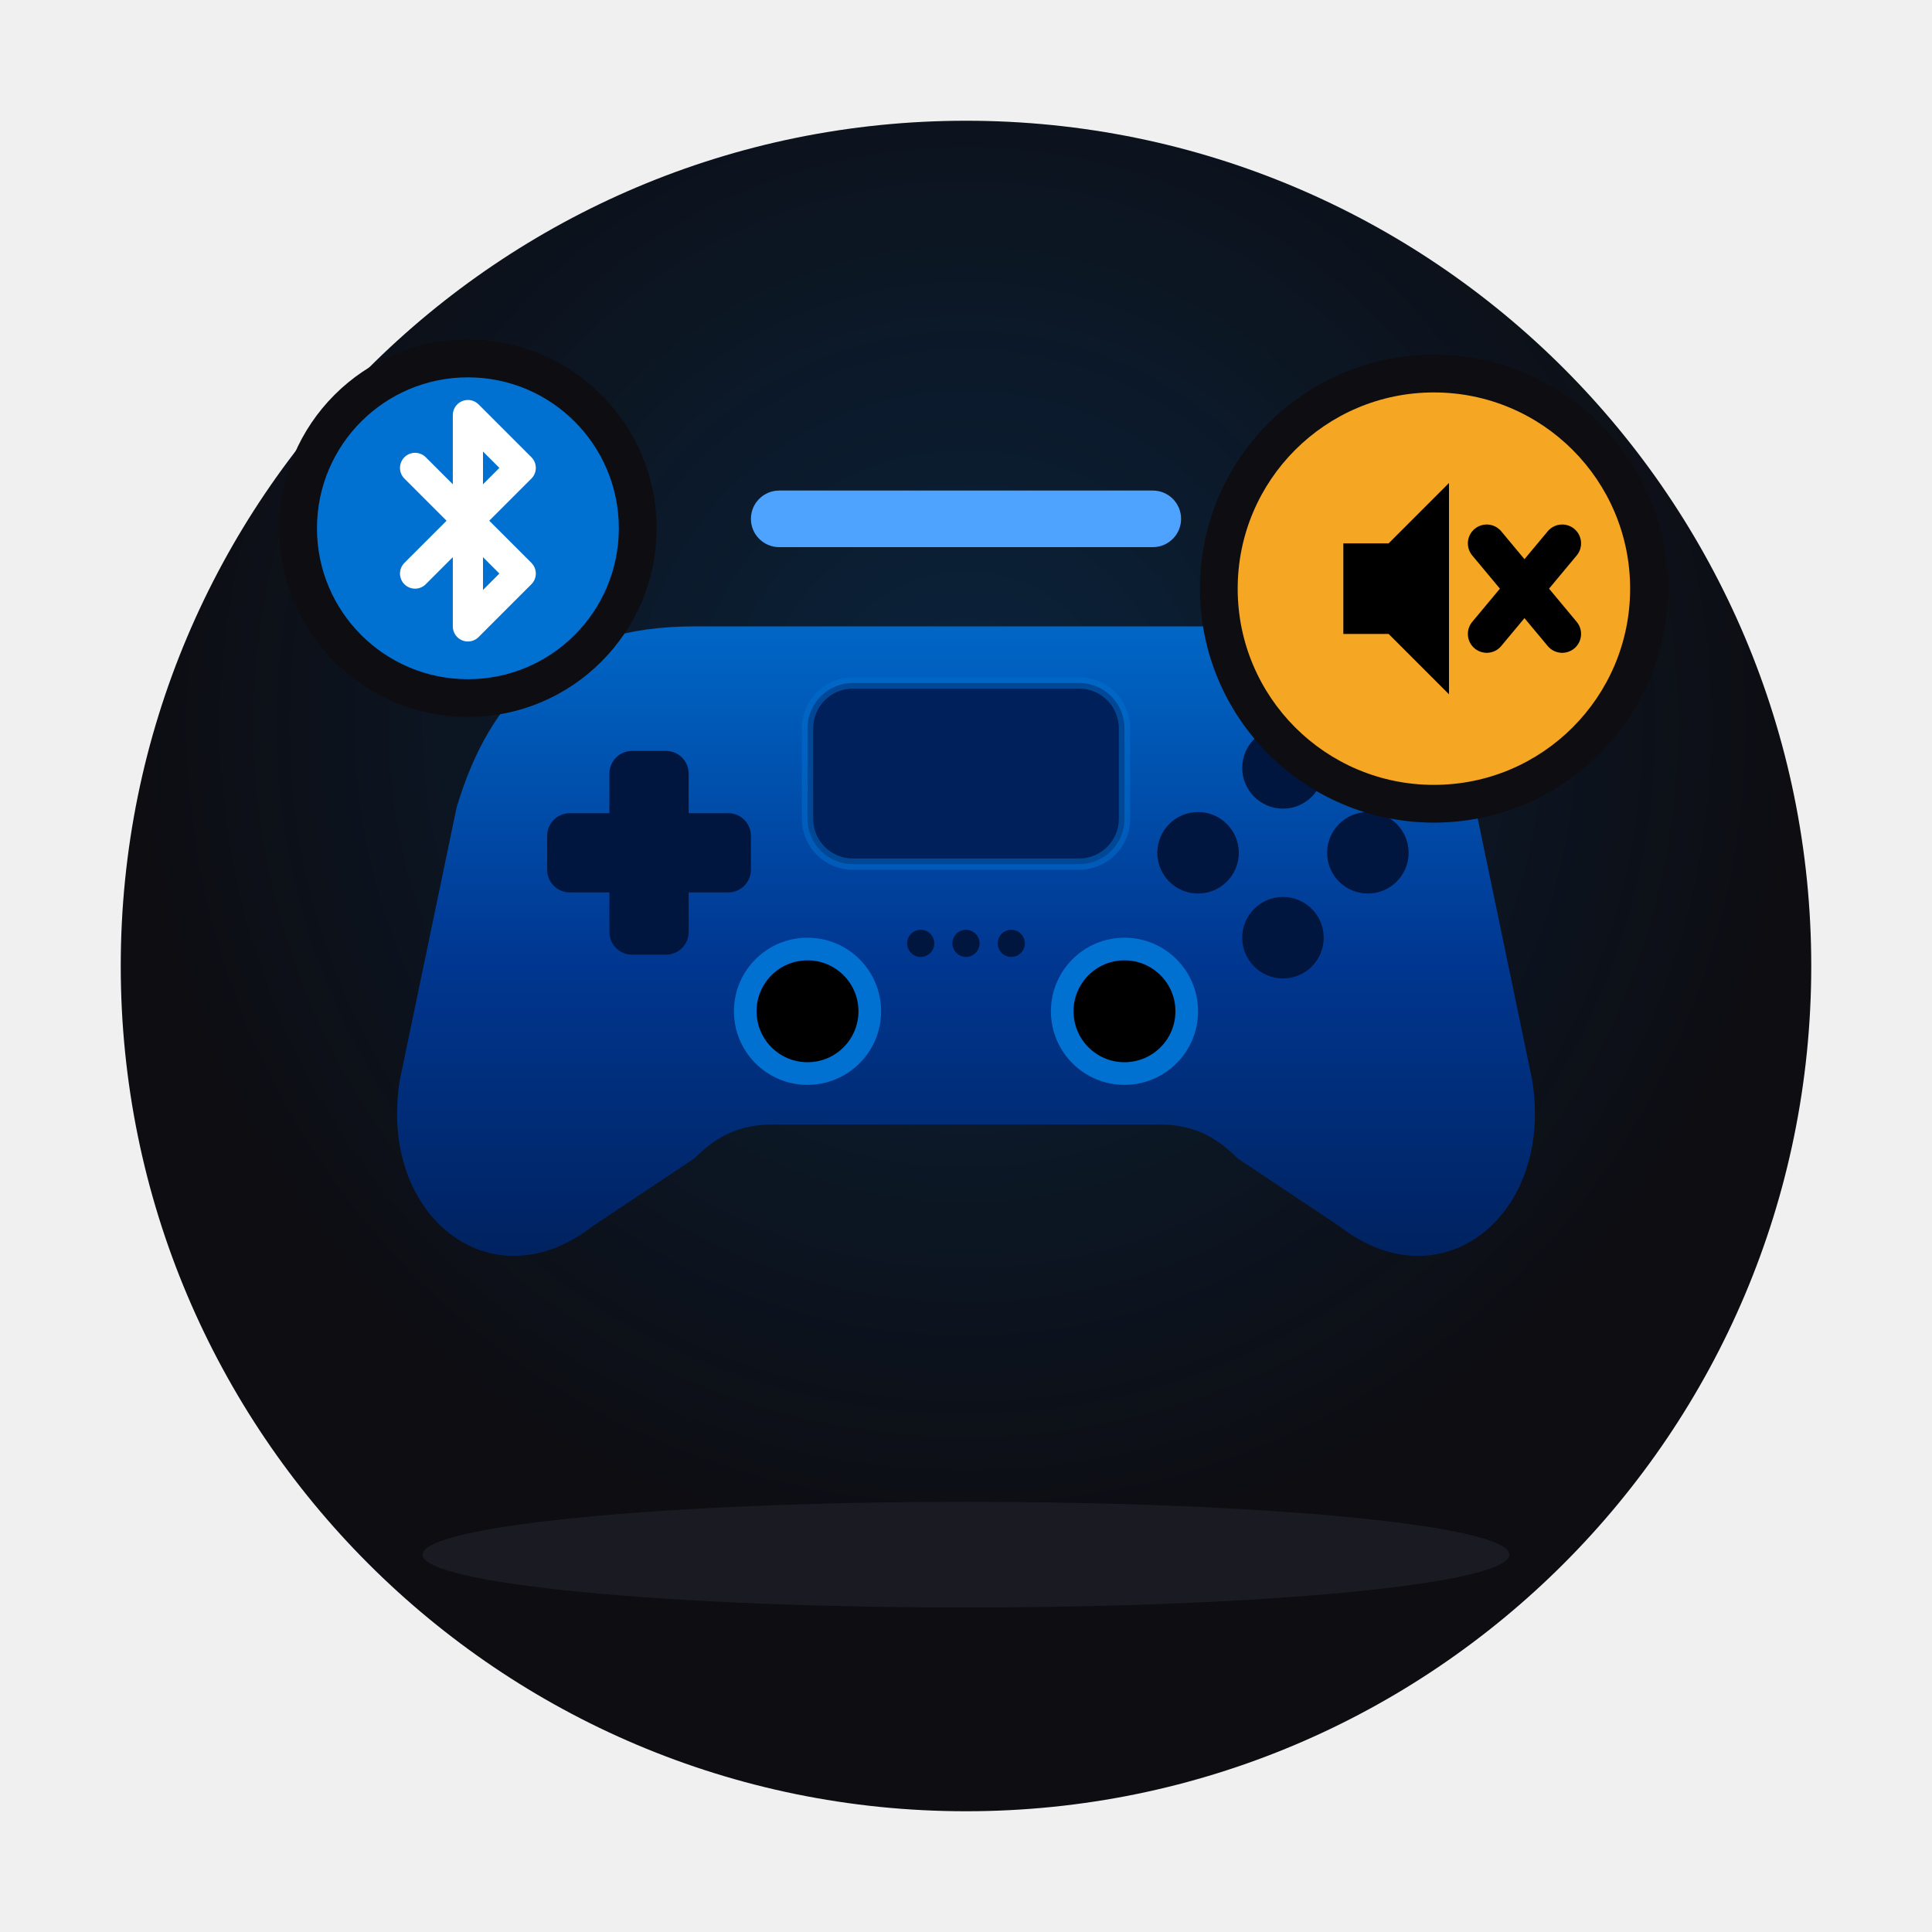
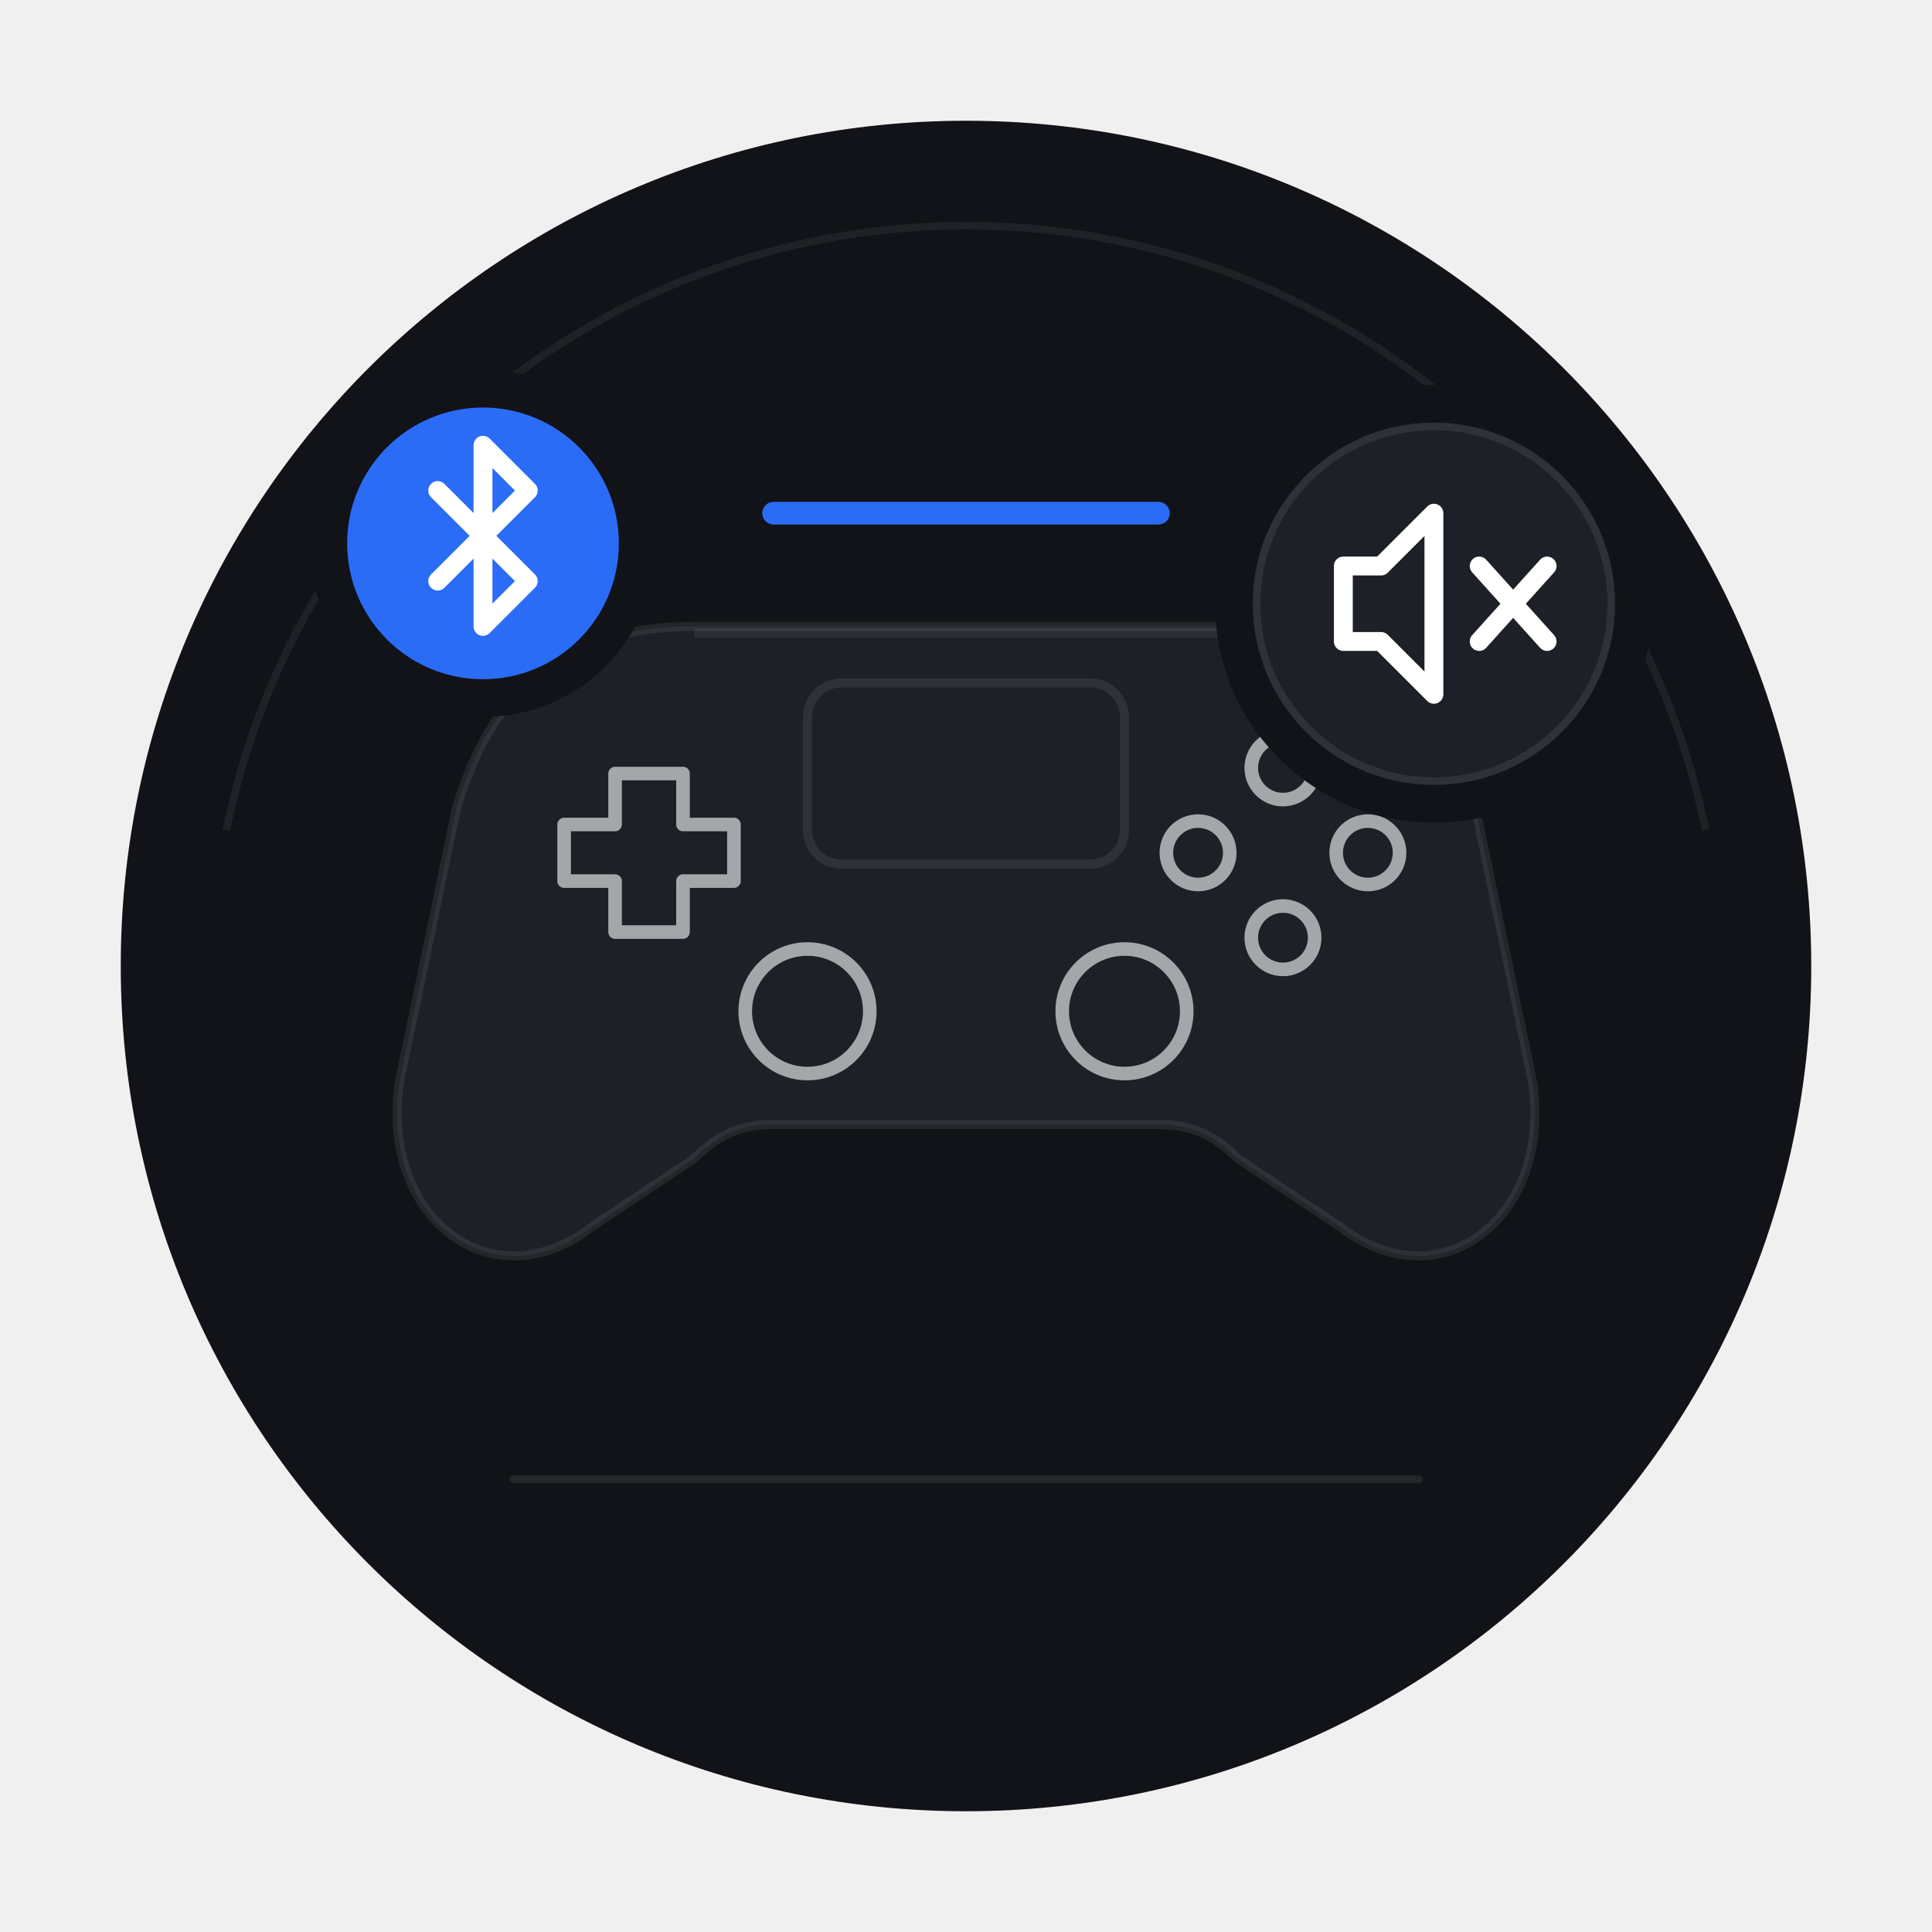
<svg xmlns="http://www.w3.org/2000/svg" width="256" height="256" viewBox="0 0 256 256">
-   <defs>
-     <radialGradient id="glow" cx="128" cy="96" r="110" gradientUnits="userSpaceOnUse">
-       <stop offset="0" stop-color="#0070D1" stop-opacity="0.22" />
-       <stop offset="1" stop-color="#0070D1" stop-opacity="0" />
-     </radialGradient>
-     <linearGradient id="body" x1="0" y1="40" x2="0" y2="104" gradientUnits="userSpaceOnUse">
-       <stop offset="0" stop-color="#0070D1" />
-       <stop offset="0.55" stop-color="#003791" />
-       <stop offset="1" stop-color="#00205B" />
-     </linearGradient>
-   </defs>
-   <circle cx="128" cy="128" r="112" fill="#0D0D12" />
-   <circle cx="128" cy="128" r="112" fill="url(#glow)" />
-   <ellipse cx="128" cy="206" rx="72" ry="7" fill="#1A1A22" />
-   <g transform="translate(32 14) scale(1.5)" opacity="1">
-     <rect x="45" y="34" width="38" height="5" rx="2.5" fill="#4DA3FF" />
-     <path fill="url(#body)" d="M40 46H88C100 46 106 52 109 62L114 86C116 98 106 106 97 99L88 93C86 91 84 90 81 90H47C44 90 42 91 40 93L31 99C22 106 12 98 14 86L19 62C22 52 28 46 40 46Z" />
-     <rect x="50" y="51" width="28" height="16" rx="4" fill="#00205B" stroke="#0070D1" stroke-opacity="0.5" />
-     <g fill="#00163F">
-       <rect x="32.5" y="57" width="7" height="18" rx="2" />
-       <rect x="27" y="62.5" width="18" height="7" rx="2" />
-       <circle cx="92" cy="58.5" r="3.6" />
-       <circle cx="92" cy="73.5" r="3.6" />
-       <circle cx="84.5" cy="66" r="3.6" />
-       <circle cx="99.5" cy="66" r="3.6" />
-       <circle cx="60" cy="74" r="1.2" />
-       <circle cx="64" cy="74" r="1.2" />
-       <circle cx="68" cy="74" r="1.2" />
-     </g>
-     <g fill="#000000" stroke="#0070D1" stroke-width="2">
+   <circle cx="128" cy="128" r="112" fill="#111318" />
+   <path d="M30 110a100 100 0 0 1 196 0" fill="none" stroke="#FFFFFF" stroke-opacity="0.06" />
+   <path d="M68 196h120" stroke="#FFFFFF" stroke-opacity="0.08" stroke-linecap="round" />
+   <g transform="translate(32 14) scale(1.5)">
+     <rect x="46" y="35" width="36" height="2" rx="1" fill="#2B6CF6" />
+     <path fill="#1D2027" stroke="#FFFFFF" stroke-opacity="0.08" stroke-width="0.8" d="M40 46H88C100 46 106 52 109 62L114 86C116 98 106 106 97 99L88 93C86 91 84 90 81 90H47C44 90 42 91 40 93L31 99C22 106 12 98 14 86L19 62C22 52 28 46 40 46Z" />
+     <path d="M40 46.6H88" stroke="#FFFFFF" stroke-opacity="0.06" stroke-width="0.8" />
+     <rect x="50" y="51" width="28" height="16" rx="3" fill="none" stroke="#FFFFFF" stroke-opacity="0.08" stroke-width="0.8" />
+     <g fill="none" stroke="#FFFFFF" stroke-opacity="0.6" stroke-width="1.2" stroke-linecap="round" stroke-linejoin="round">
+       <path d="M33 59h6v4.5h4.5v5H39V73h-6v-4.5h-4.5v-5H33z" />
+       <circle cx="92" cy="58.5" r="2.8" />
+       <circle cx="92" cy="73.5" r="2.8" />
+       <circle cx="84.5" cy="66" r="2.8" />
+       <circle cx="99.5" cy="66" r="2.8" />
      <circle cx="50" cy="80" r="5.5" />
      <circle cx="78" cy="80" r="5.5" />
    </g>
  </g>
-   <g transform="translate(190 78)">
-     <circle r="31" fill="#0D0D12" />
-     <circle r="26" fill="#F5A623" />
-     <path d="M-12 -6h6l8 -8v28l-8 -8h-6z" fill="#000000" />
-     <path d="M7 -6l10 12M17 -6l-10 12" fill="none" stroke="#000000" stroke-width="5" stroke-linecap="round" stroke-linejoin="round" />
+   <g transform="translate(190 80)">
+     <circle r="29" fill="#111318" />
+     <circle r="24" fill="#1D2027" />
+     <circle r="23.5" fill="none" stroke="#FFFFFF" stroke-opacity="0.08" />
+     <path d="M-12 -5h5l7 -7v24l-7 -7h-5z" fill="none" stroke="#FFFFFF" stroke-width="2.5" stroke-linecap="round" stroke-linejoin="round" />
+     <path d="M6 -5l9 10M15 -5l-9 10" fill="none" stroke="#FFFFFF" stroke-width="2.5" stroke-linecap="round" stroke-linejoin="round" />
  </g>
-   <g transform="translate(62 70)">
-     <circle r="25" fill="#0D0D12" />
-     <circle r="20" fill="#0070D1" />
-     <path d="M-7 -8l14 14l-7 7v-28l7 7l-14 14" fill="none" stroke="#FFFFFF" stroke-width="4" stroke-linecap="round" stroke-linejoin="round" />
+   <g transform="translate(64 72)">
+     <circle r="23" fill="#111318" />
+     <circle r="18" fill="#2B6CF6" />
+     <path d="M-6 -7l12 12l-6 6v-24l6 6l-12 12" fill="none" stroke="#FFFFFF" stroke-width="2.5" stroke-linecap="round" stroke-linejoin="round" />
  </g>
</svg>
